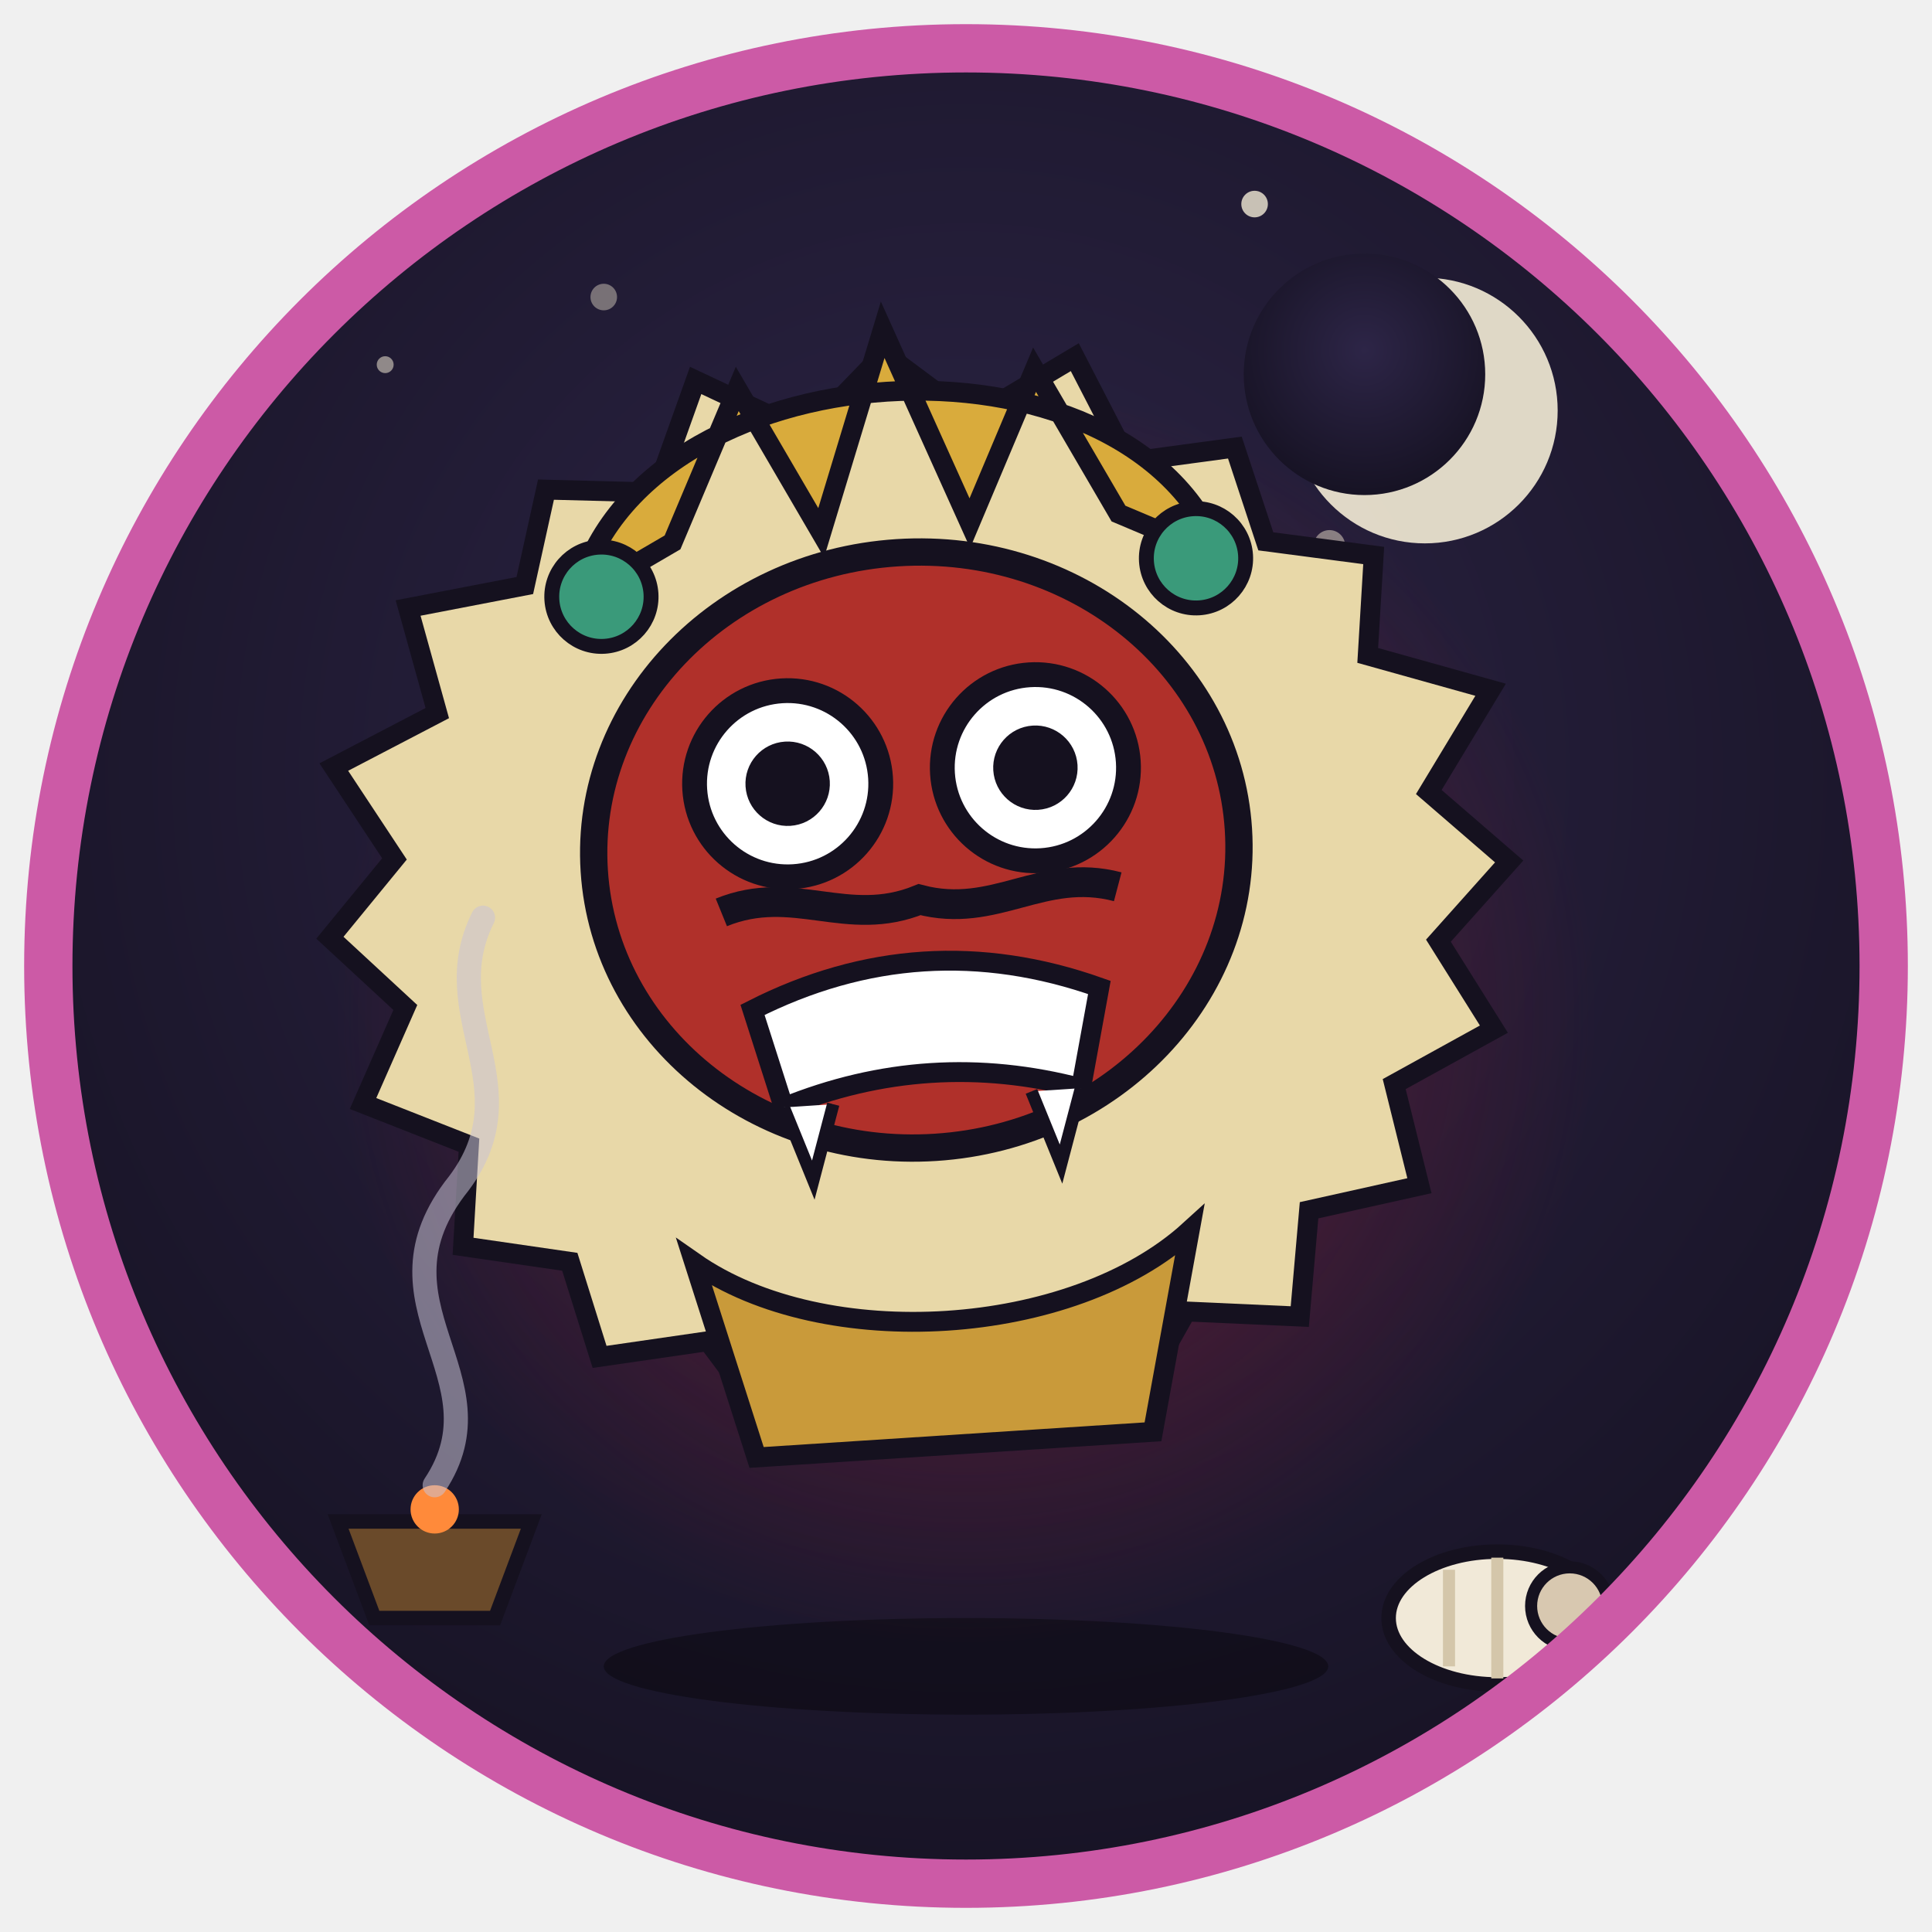
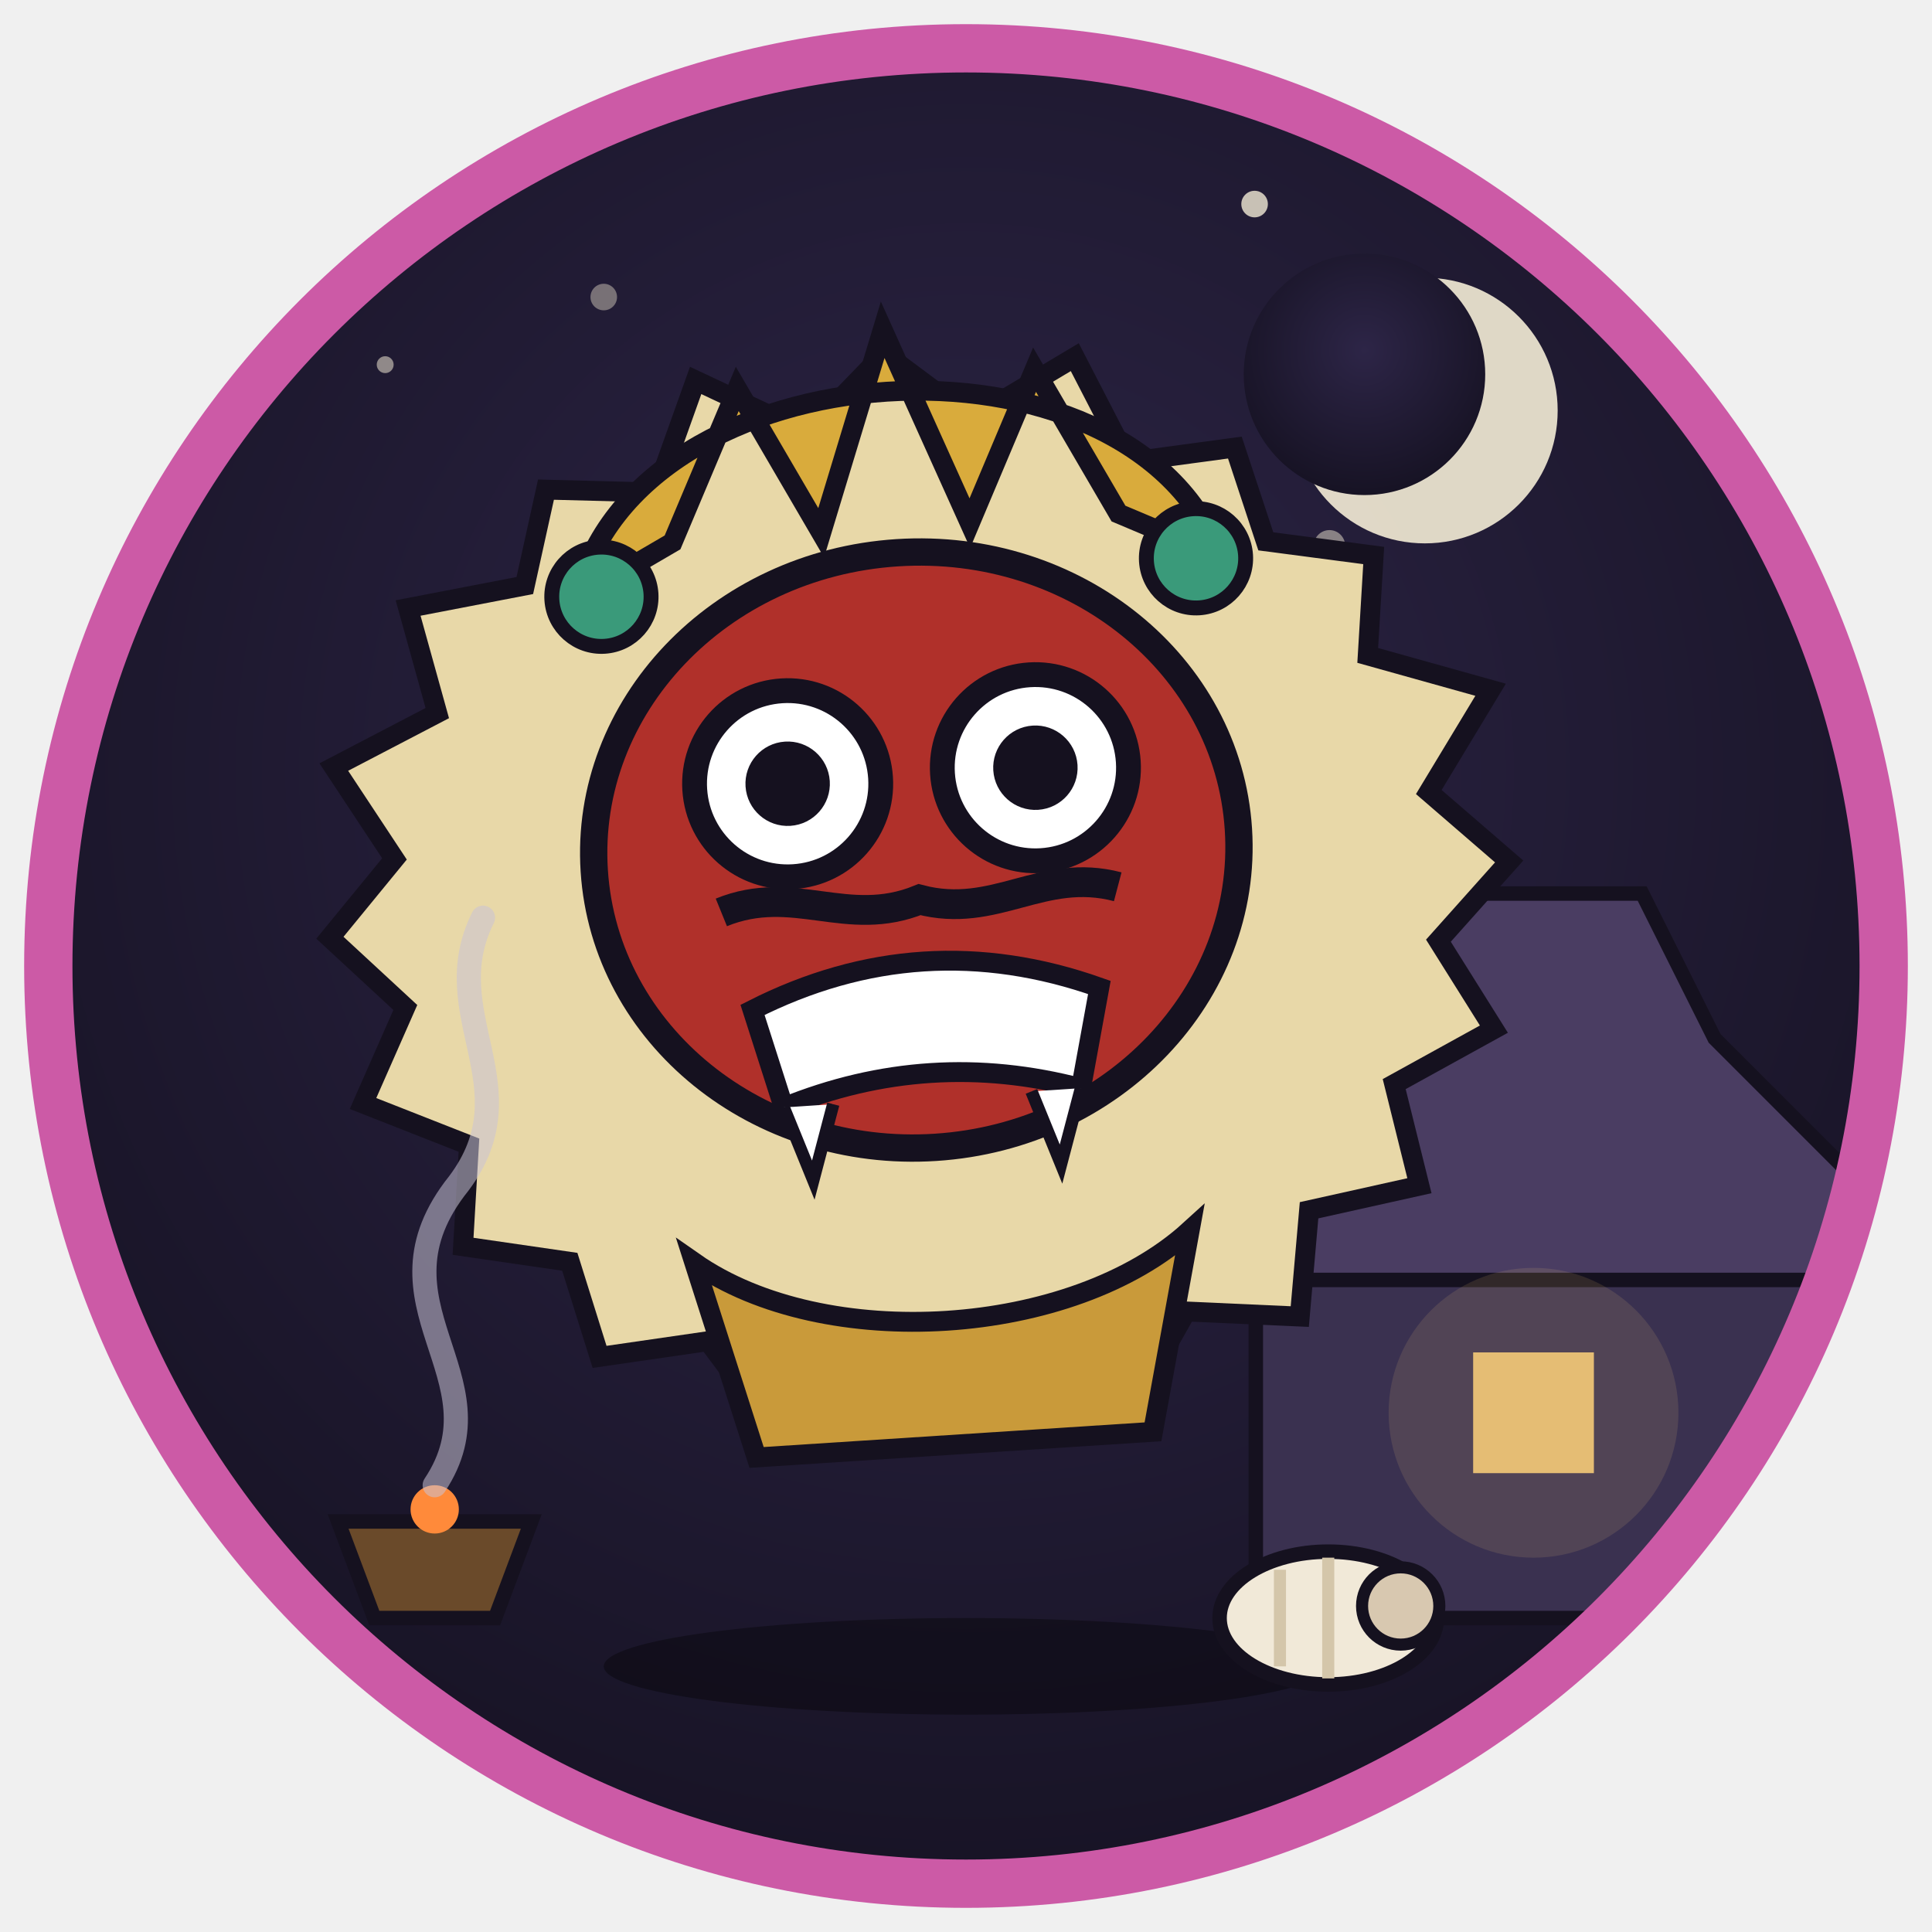
<svg xmlns="http://www.w3.org/2000/svg" viewBox="0 0 160 160" role="img" aria-labelledby="g3a34d5-t">
  <defs>
    <radialGradient id="g3a34d5-sky" cx="50%" cy="40%" r="75%">
      <stop offset="0" stop-color="#2d2547" />
      <stop offset="1" stop-color="#110e1b" />
    </radialGradient>
    <radialGradient id="g3a34d5-glow">
      <stop offset="0" stop-color="#ffb347" stop-opacity="0.75" />
      <stop offset="1" stop-color="#ff6a2a" stop-opacity="0" />
    </radialGradient>
    <radialGradient id="g3a34d5-dread">
      <stop offset="0" stop-color="#a3172d" stop-opacity="0.55" />
      <stop offset="1" stop-color="#a3172d" stop-opacity="0" />
    </radialGradient>
    <linearGradient id="g3a34d5-fire" x1="0" y1="1" x2="0" y2="0">
      <stop offset="0" stop-color="#ffcf5a" />
      <stop offset="0.6" stop-color="#ff7a2a" />
      <stop offset="1" stop-color="#c8202a" />
    </linearGradient>
    <pattern id="poleng" width="8" height="8" patternUnits="userSpaceOnUse">
      <rect width="8" height="8" fill="#f2ead8" />
      <rect width="4" height="4" fill="#15111f" />
      <rect x="4" y="4" width="4" height="4" fill="#15111f" />
    </pattern>
    <clipPath id="g3a34d5-disc">
      <circle cx="80" cy="80" r="76" />
    </clipPath>
  </defs>
  <g clip-path="url(#g3a34d5-disc)">
    <rect width="160" height="160" fill="url(#g3a34d5-sky)" />
    <circle cx="59.2" cy="47.3" r="0.7" fill="#f4ecd6" opacity="0.75" />
    <circle cx="109.9" cy="23.3" r="0.7" fill="#f4ecd6" opacity="0.65" />
    <circle cx="31.9" cy="30.2" r="0.7" fill="#f4ecd6" opacity="0.53" />
    <circle cx="103.9" cy="16.9" r="1.1" fill="#f4ecd6" opacity="0.79" />
    <circle cx="133.1" cy="18.7" r="0.6" fill="#f4ecd6" opacity="0.50" />
    <circle cx="110.7" cy="33.7" r="0.8" fill="#f4ecd6" opacity="0.81" />
    <circle cx="50.0" cy="24.6" r="1.1" fill="#f4ecd6" opacity="0.41" />
    <circle cx="43.8" cy="66.6" r="0.9" fill="#f4ecd6" opacity="0.82" />
    <circle cx="110.1" cy="45.2" r="1.3" fill="#f4ecd6" opacity="0.48" />
    <circle cx="118.0" cy="34.0" r="11.0" fill="#f4ecd6" opacity="0.9" />
    <circle cx="113.0" cy="31.0" r="10.0" fill="url(#g3a34d5-sky)" />
-     <circle cx="80.0" cy="84.0" r="52.0" fill="url(#g3a34d5-dread)" />
+     <path d="M104 134 L104 104 L152 104 L152 134 Z" fill="#3a3150" stroke="#15111f" stroke-width="1.2" />
+     <path d="M94 106 L114 86 L120 74 L136 74 L142 86 L162 106 Z" fill="#4a3d62" stroke="#15111f" stroke-width="1.2" />
+     <rect x="122" y="112" width="10" height="10" fill="#ffd27a" opacity="0.85" />
+     <circle cx="127.0" cy="117.0" r="12.0" fill="#ffd27a" opacity="0.12" />
    <ellipse cx="80.0" cy="138.0" rx="30.0" ry="4.0" fill="#000000" opacity="0.35" />
    <g transform="translate(80 134) rotate(-3.7) scale(1.028) translate(-80 -134)">
      <path d="M127.6 76.0 L121.5 82.0 L125.5 89.4 L117.2 93.3 L118.7 101.6 L109.7 103.0 L108.4 111.5 L99.3 110.5 L94.8 117.4 L86.6 113.9 L80.0 119.0 L73.4 113.8 L65.2 117.3 L60.7 110.4 L51.9 111.1 L50.0 103.3 L41.5 101.5 L42.5 93.4 L34.2 89.5 L38.1 82.0 L32.4 76.0 L38.0 70.0 L33.6 62.3 L42.2 58.5 L40.4 49.9 L49.9 48.7 L52.1 41.1 L60.9 41.9 L64.7 33.1 L73.4 37.9 L80.0 31.9 L86.7 37.6 L95.3 33.2 L99.1 41.9 L107.7 41.3 L109.7 49.0 L118.3 50.7 L117.3 58.7 L127.0 62.1 L121.5 70.0 Z" fill="#e8d8a8" stroke="#15111f" stroke-width="1.6" />
      <ellipse cx="80.0" cy="72.0" rx="26.0" ry="24.0" fill="#b0302a" stroke="#15111f" stroke-width="2.2" />
      <path d="M54 50 C60 30 100 30 106 50 L98 46 L92 34 L86 46 L80 30 L74 46 L68 34 L62 46 Z" fill="#d9ab3c" stroke="#15111f" stroke-width="1.6" />
      <circle cx="56.0" cy="50.0" r="4.0" fill="#3a9a7a" stroke="#15111f" stroke-width="1.2" />
      <circle cx="104.0" cy="50.0" r="4.0" fill="#3a9a7a" stroke="#15111f" stroke-width="1.2" />
      <circle cx="70.0" cy="66.0" r="7.5" fill="#ffffff" stroke="#15111f" stroke-width="2" />
      <circle cx="90.0" cy="66.0" r="7.5" fill="#ffffff" stroke="#15111f" stroke-width="2" />
      <circle cx="70.0" cy="66.0" r="3.4" fill="#15111f" />
      <circle cx="90.0" cy="66.0" r="3.4" fill="#15111f" />
      <path d="M66 84 Q80 78 94 84 L92 92 Q80 88 68 92 Z" fill="#ffffff" stroke="#15111f" stroke-width="1.6" />
      <path d="M68 92 l2 6 l2 -6 M88 92 l2 6 l2 -6" fill="#ffffff" stroke="#15111f" stroke-width="1" />
      <path d="M64 76 C70 74 74 78 80 76 C86 78 90 74 96 76" fill="none" stroke="#15111f" stroke-width="2.4" />
      <path d="M60 104 C70 112 90 112 100 104 L96 120 L64 120 Z" fill="#c99a3a" stroke="#15111f" stroke-width="1.6" />
    </g>
    <path d="M28 126 L44 126 L41 134 L31 134 Z" fill="#6a4a2a" stroke="#15111f" stroke-width="1.2" />
    <circle cx="36.0" cy="125.0" r="2.0" fill="#ff8a3a" />
    <path d="M36 123 C42 114 30 108 38 98 C44 90 36 84 40 76" fill="none" stroke="#c9c2d6" stroke-width="2" opacity="0.55" stroke-linecap="round" />
-     <ellipse cx="124.0" cy="134.0" rx="9.0" ry="5.5" fill="#f1e9d8" stroke="#15111f" stroke-width="1.2" />
-     <circle cx="130.0" cy="133.0" r="3.2" fill="#d8c8b0" stroke="#15111f" stroke-width="1" />
-     <path d="M120 130 L120 138 M124 129 L124 139" fill="none" stroke="#d4c6aa" stroke-width="1" />
+     <ellipse cx="110.0" cy="134.0" rx="9.0" ry="5.5" fill="#f1e9d8" stroke="#15111f" stroke-width="1.2" />
+     <circle cx="116.0" cy="133.0" r="3.2" fill="#d8c8b0" stroke="#15111f" stroke-width="1" />
+     <path d="M106 130 L106 138 M110 129 L110 139" fill="none" stroke="#d4c6aa" stroke-width="1" />
  </g>
  <circle cx="80" cy="80" r="76" fill="none" stroke="#cc5aa6" stroke-width="4" />
</svg>
